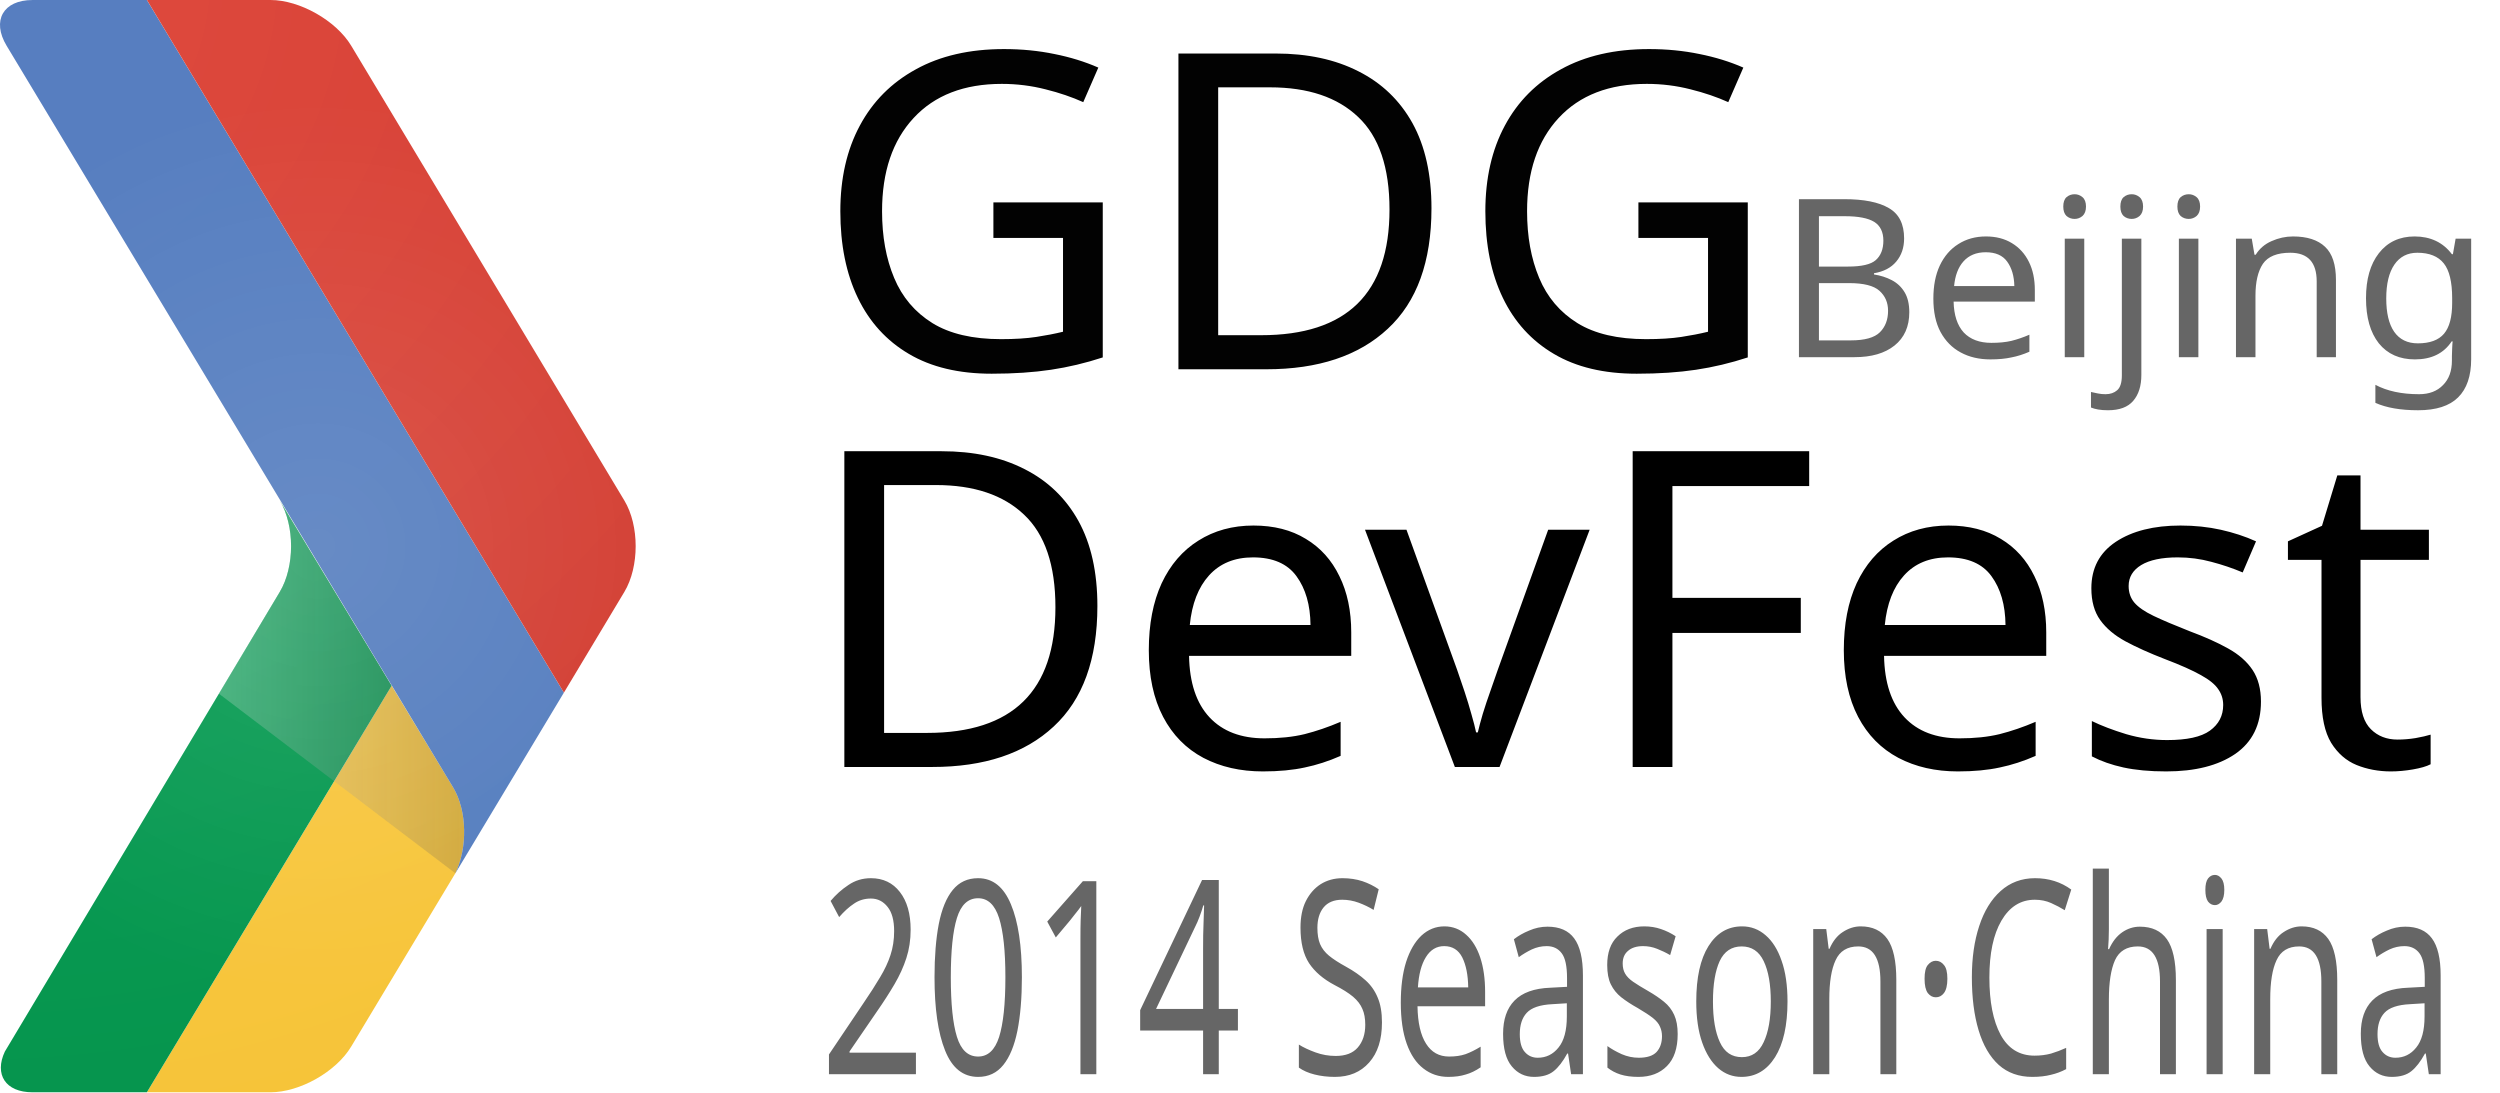
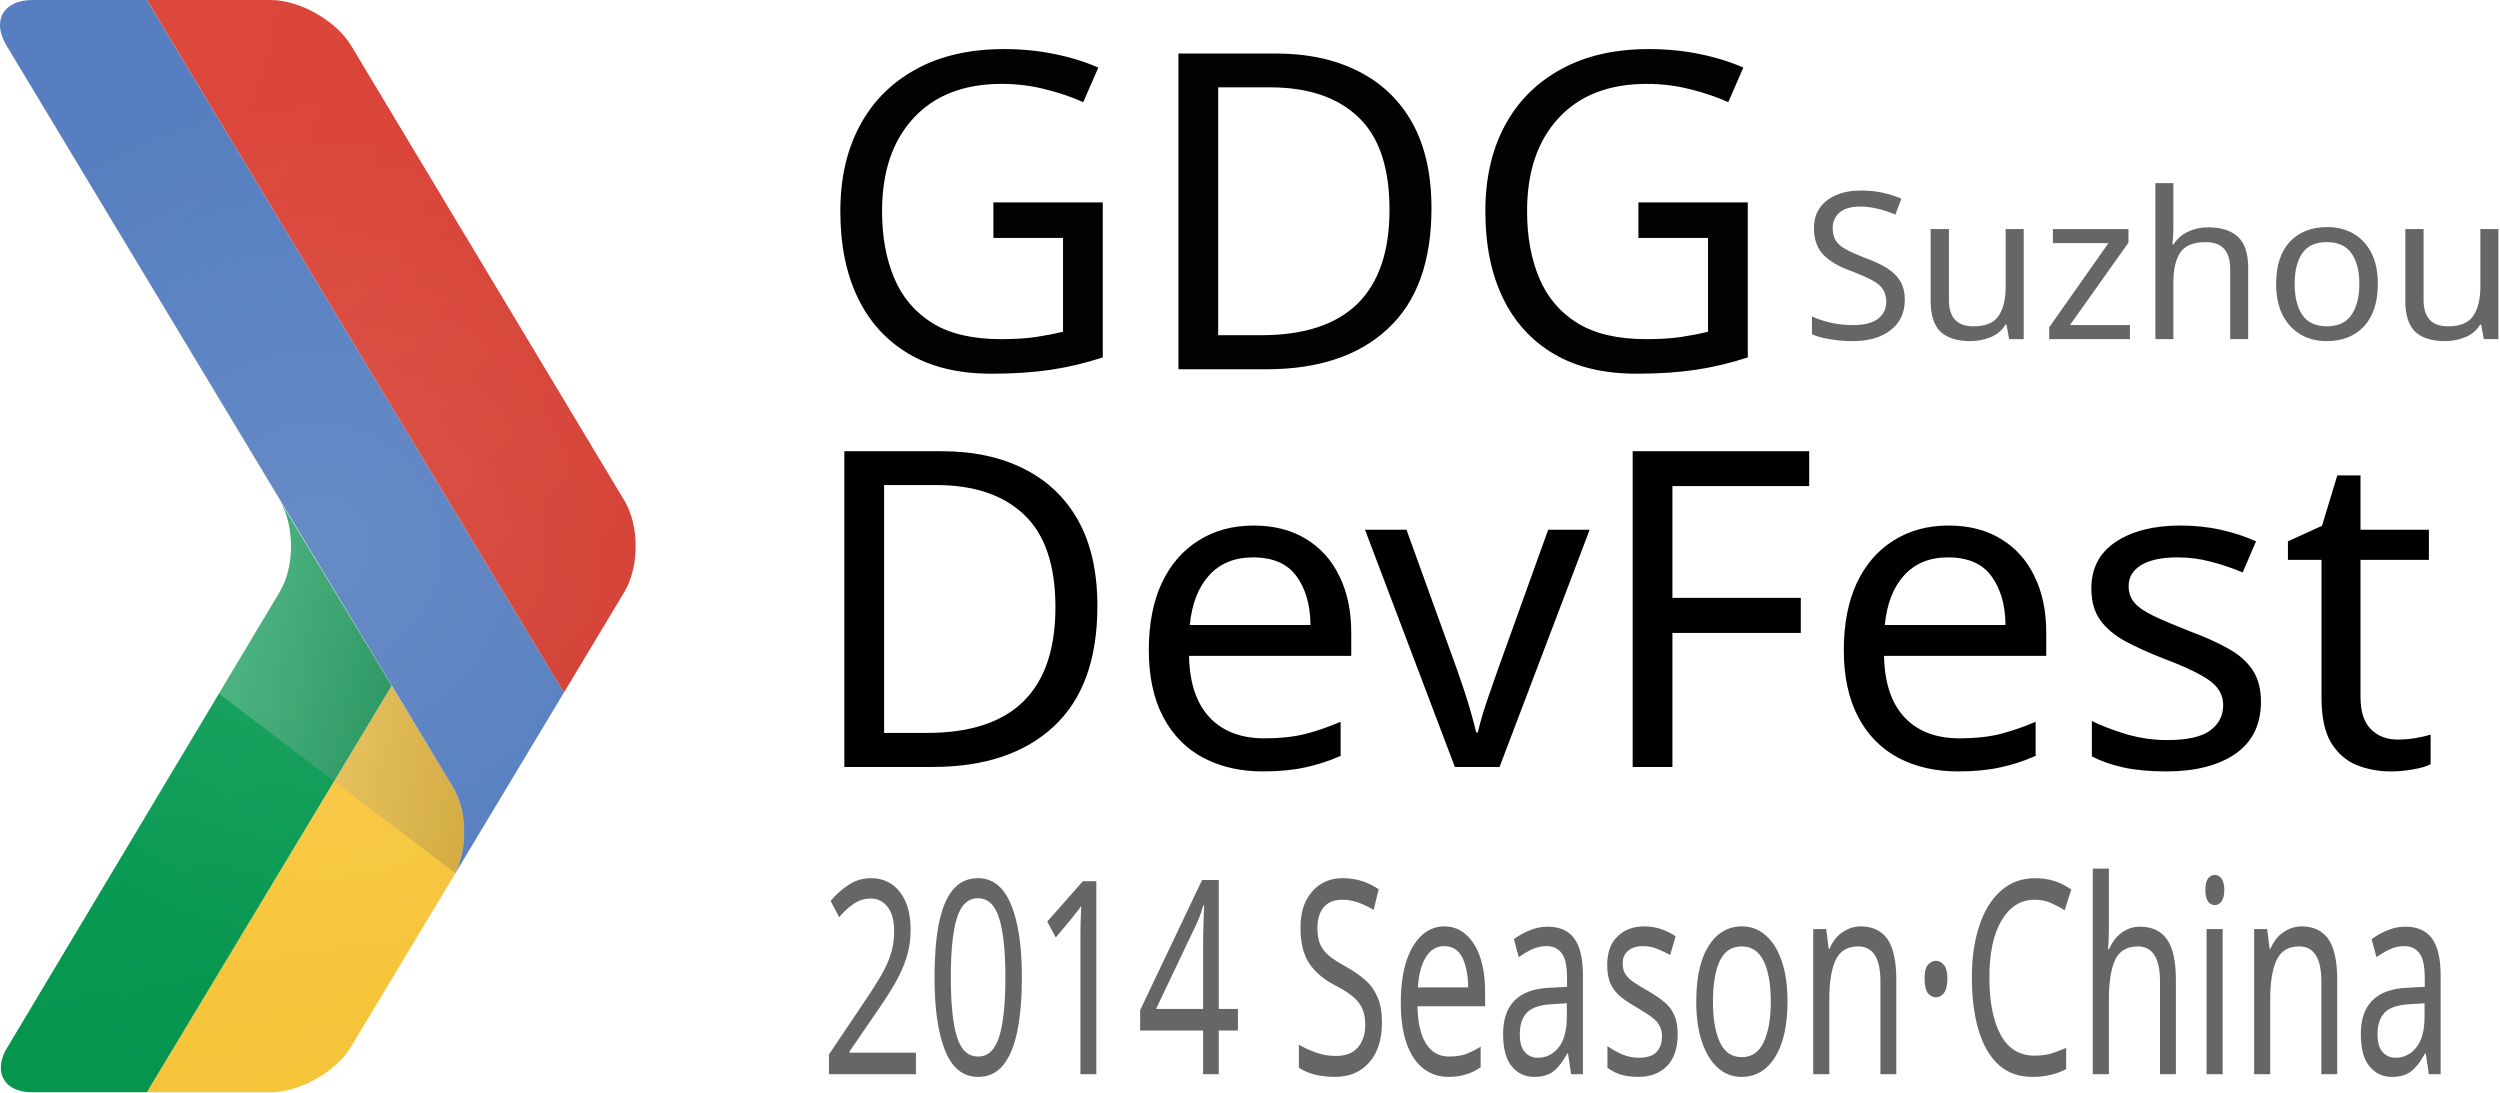
<svg xmlns="http://www.w3.org/2000/svg" version="1.1" id="Layer_1" x="0px" y="0px" width="158.23" height="69.133" viewBox="0 0 158.23 69.133" enable-background="new 0 0 90 90" xml:space="preserve">
  <defs id="defs134" />
  <g id="g3" transform="translate(-24.88366,-10.433)">
    <g id="g84">
      <g id="g86">
        <radialGradient id="SVGID_3_" cx="23.305" cy="9.015" r="80.756" gradientUnits="userSpaceOnUse">
          <stop offset="0" style="stop-color:#FFCE4E" id="stop89" />
          <stop offset="1" style="stop-color:#F5C337" id="stop91" />
        </radialGradient>
        <path d="M 49.672,53.832 34.18,79.566 h 7.824 c 1.853,0 4.152,-1.299 5.108,-2.894 l 6.591,-10.968 c 0.778,-1.606 0.751,-3.947 -0.138,-5.43 l -3.893,-6.442 z" id="path93" style="fill:url(#SVGID_3_)" />
        <radialGradient id="SVGID_4_" cx="23.307" cy="9.018" r="80.752" gradientUnits="userSpaceOnUse">
          <stop offset="0" style="stop-color:#0DA960" id="stop96" />
          <stop offset="1" style="stop-color:#05924B" id="stop98" />
        </radialGradient>
        <path d="m 42.591,42.11 c 0.955,1.588 0.955,4.191 0,5.786 L 25.19,76.99 c -0.672,1.437 0.026,2.576 1.753,2.576 h 7.236 L 49.671,53.832 42.591,42.11 z" id="path100" style="fill:url(#SVGID_4_)" />
        <radialGradient id="SVGID_5_" cx="23.305" cy="9.017" r="80.753" gradientUnits="userSpaceOnUse">
          <stop offset="0" style="stop-color:#577EC0" id="stop103" />
          <stop offset="1" style="stop-color:#557EBF" id="stop105" />
        </radialGradient>
        <path d="m 26.943,10.434 c -1.858,0 -2.597,1.305 -1.641,2.894 l 28.263,46.948 c 0.889,1.482 0.916,3.823 0.138,5.43 l 6.87,-11.434 -26.39,-43.838 h -7.24 z" id="path107" style="fill:url(#SVGID_5_)" />
        <radialGradient id="SVGID_6_" cx="23.308" cy="9.017" r="80.751" gradientUnits="userSpaceOnUse">
          <stop offset="0" style="stop-color:#E04B3F" id="stop110" />
          <stop offset="1" style="stop-color:#CD382D" id="stop112" />
        </radialGradient>
        <path d="M 64.399,42.11 47.112,13.327 c -0.956,-1.589 -3.256,-2.894 -5.108,-2.894 h -7.82 l 26.39,43.838 3.826,-6.375 c 0.955,-1.594 0.955,-4.198 -0.001,-5.786 z" id="path114" style="fill:url(#SVGID_6_)" />
        <linearGradient id="SVGID_7_" gradientUnits="userSpaceOnUse" x1="57.762" y1="53.908" x2="38.307" y2="53.908">
          <stop offset="0" style="stop-color:#231F20;stop-opacity:0.2" id="stop117" />
          <stop offset="1" style="stop-color:#F2F2F2;stop-opacity:0.25" id="stop119" />
        </linearGradient>
        <path d="M 53.565,60.275 42.591,42.11 c 0.955,1.588 0.955,4.191 0,5.786 l -3.863,6.434 14.976,11.375 c 0.777,-1.606 0.75,-3.947 -0.139,-5.43 z" id="path121" style="fill:url(#SVGID_7_)" />
      </g>
      <radialGradient id="SVGID_8_" cx="45" cy="45" r="28.28" gradientUnits="userSpaceOnUse">
        <stop offset="0" style="stop-color:#FFFFFF;stop-opacity:0.1" id="stop124" />
        <stop offset="0.09" style="stop-color:#FFFFFF;stop-opacity:0.091" id="stop126" />
        <stop offset="1" style="stop-color:#FFFFFF;stop-opacity:0" id="stop128" />
      </radialGradient>
      <path d="M 64.399,42.11 47.112,13.327 c -0.956,-1.589 -3.256,-2.894 -5.108,-2.894 h -7.82 -7.24 c -1.858,0 -2.597,1.305 -1.641,2.894 L 42.591,42.11 c 0.955,1.588 0.955,4.191 0,5.786 L 25.19,76.99 c -0.672,1.437 0.026,2.576 1.753,2.576 h 7.236 7.824 c 1.853,0 4.152,-1.299 5.108,-2.894 l 13.461,-22.401 3.826,-6.375 c 0.957,-1.594 0.957,-4.198 0.001,-5.786 z" id="path130" style="fill:url(#SVGID_8_)" />
    </g>
    <text xml:space="preserve" style="font-size:28px;font-style:normal;font-variant:normal;font-weight:500;font-stretch:normal;text-align:start;line-height:119%;letter-spacing:0px;word-spacing:0px;writing-mode:lr-tb;text-anchor:start;opacity:0.99;fill:#000000;fill-opacity:1;stroke:none;font-family:Noto Sans S Chinese;-inkscape-font-specification:Noto Sans S Chinese Medium" x="76.367" y="33.803" id="text3013">
      <tspan id="tspan3015" x="76.367" y="33.803" style="font-size:28px;font-style:normal;font-variant:normal;font-weight:500;font-stretch:normal;text-align:start;line-height:119%;letter-spacing:0px;writing-mode:lr-tb;text-anchor:start;font-family:Noto Sans S Chinese;-inkscape-font-specification:Noto Sans S Chinese Medium">GDG</tspan>
    </text>
    <text xml:space="preserve" style="font-size:28px;font-style:normal;font-variant:normal;font-weight:500;font-stretch:normal;text-align:start;line-height:125%;letter-spacing:0px;word-spacing:0px;writing-mode:lr-tb;text-anchor:start;fill:#000000;fill-opacity:1;stroke:none;font-family:Noto Sans S Chinese;-inkscape-font-specification:Noto Sans S Chinese Medium" x="75.604" y="58.973" id="text3017">
      <tspan id="tspan3019" x="75.604" y="58.973" style="font-size:28px;font-style:normal;font-variant:normal;font-weight:500;font-stretch:normal;text-align:start;line-height:125%;writing-mode:lr-tb;text-anchor:start;font-family:Noto Sans S Chinese;-inkscape-font-specification:Noto Sans S Chinese Medium">DevFest</tspan>
    </text>
-     <text xml:space="preserve" style="font-size:14px;font-style:normal;font-variant:normal;font-weight:normal;font-stretch:normal;text-align:start;line-height:125%;letter-spacing:0px;word-spacing:0px;writing-mode:lr-tb;text-anchor:start;fill:#000000;fill-opacity:1;stroke:none;font-family:Noto Sans S Chinese;-inkscape-font-specification:Noto Sans S Chinese" x="137.384" y="33.041" id="text3021">
-       <tspan id="tspan3023" x="137.384" y="33.041" style="font-size:14px;font-style:normal;font-variant:normal;font-weight:normal;font-stretch:normal;text-align:start;line-height:125%;writing-mode:lr-tb;text-anchor:start;fill:#666666;font-family:Noto Sans S Chinese;-inkscape-font-specification:Noto Sans S Chinese">Beijing</tspan>
+     <text xml:space="preserve" style="font-size:14px;font-style:normal;font-variant:normal;font-weight:normal;font-stretch:normal;text-align:start;line-height:125%;letter-spacing:0px;word-spacing:0px;writing-mode:lr-tb;text-anchor:start;fill:#000000;fill-opacity:1;stroke:none;font-family:Noto Sans S Chinese;-inkscape-font-specification:Noto Sans S Chinese" x="138.909" y="31.897" id="text3021">
+       <tspan id="tspan3023" x="138.909" y="31.897" style="font-size:13px;font-style:normal;font-variant:normal;font-weight:normal;font-stretch:normal;text-align:start;line-height:125%;writing-mode:lr-tb;text-anchor:start;fill:#666666;font-family:Noto Sans S Chinese;-inkscape-font-specification:Noto Sans S Chinese">Suzhou</tspan>
    </text>
    <text xml:space="preserve" style="font-size:14.131px;font-style:normal;font-variant:normal;font-weight:normal;font-stretch:normal;text-align:start;line-height:125%;letter-spacing:0px;word-spacing:0px;writing-mode:lr-tb;text-anchor:start;fill:#000000;fill-opacity:1;stroke:none;font-family:Noto Sans S Chinese;-inkscape-font-specification:Noto Sans S Chinese" x="93.089" y="64.696" id="text3025" transform="scale(0.8249707,1.212164)">
      <tspan id="tspan3027" x="93.089" y="64.696" style="font-size:14.131px;font-style:normal;font-variant:normal;font-weight:normal;font-stretch:normal;text-align:start;line-height:125%;writing-mode:lr-tb;text-anchor:start;fill:#666666;font-family:Noto Sans S Chinese;-inkscape-font-specification:Noto Sans S Chinese">2014 Season·China</tspan>
    </text>
  </g>
</svg>
